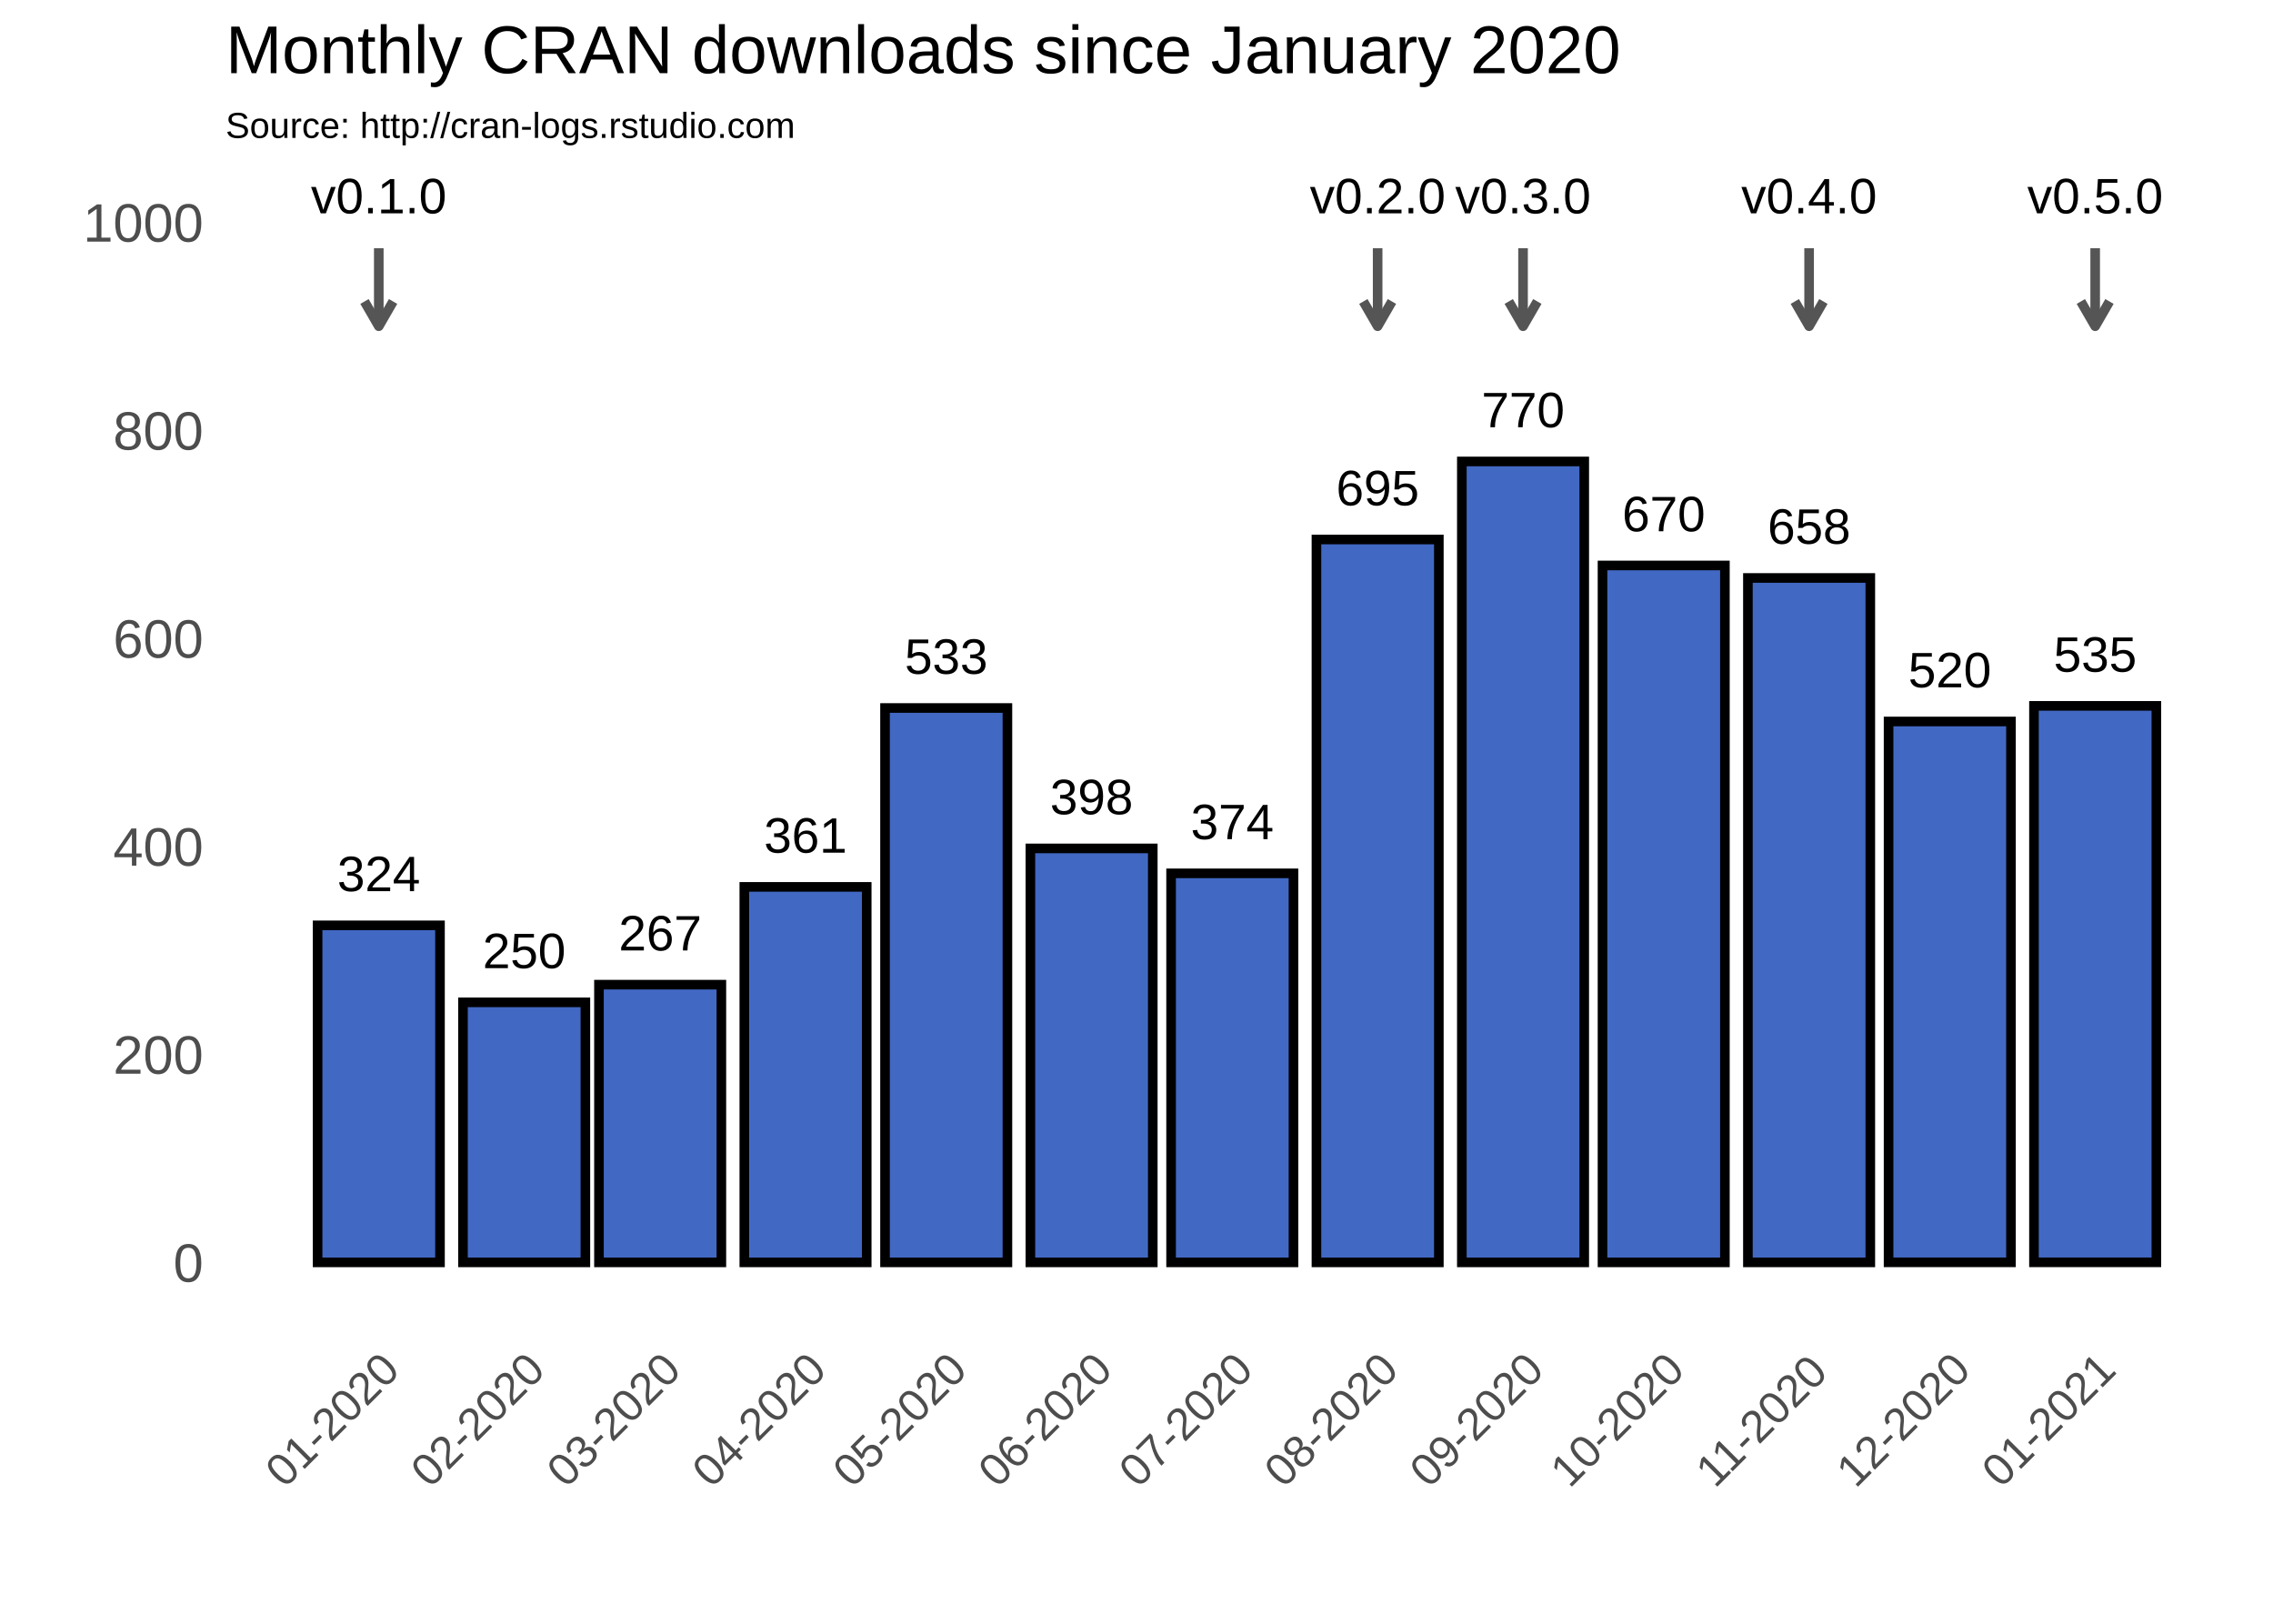
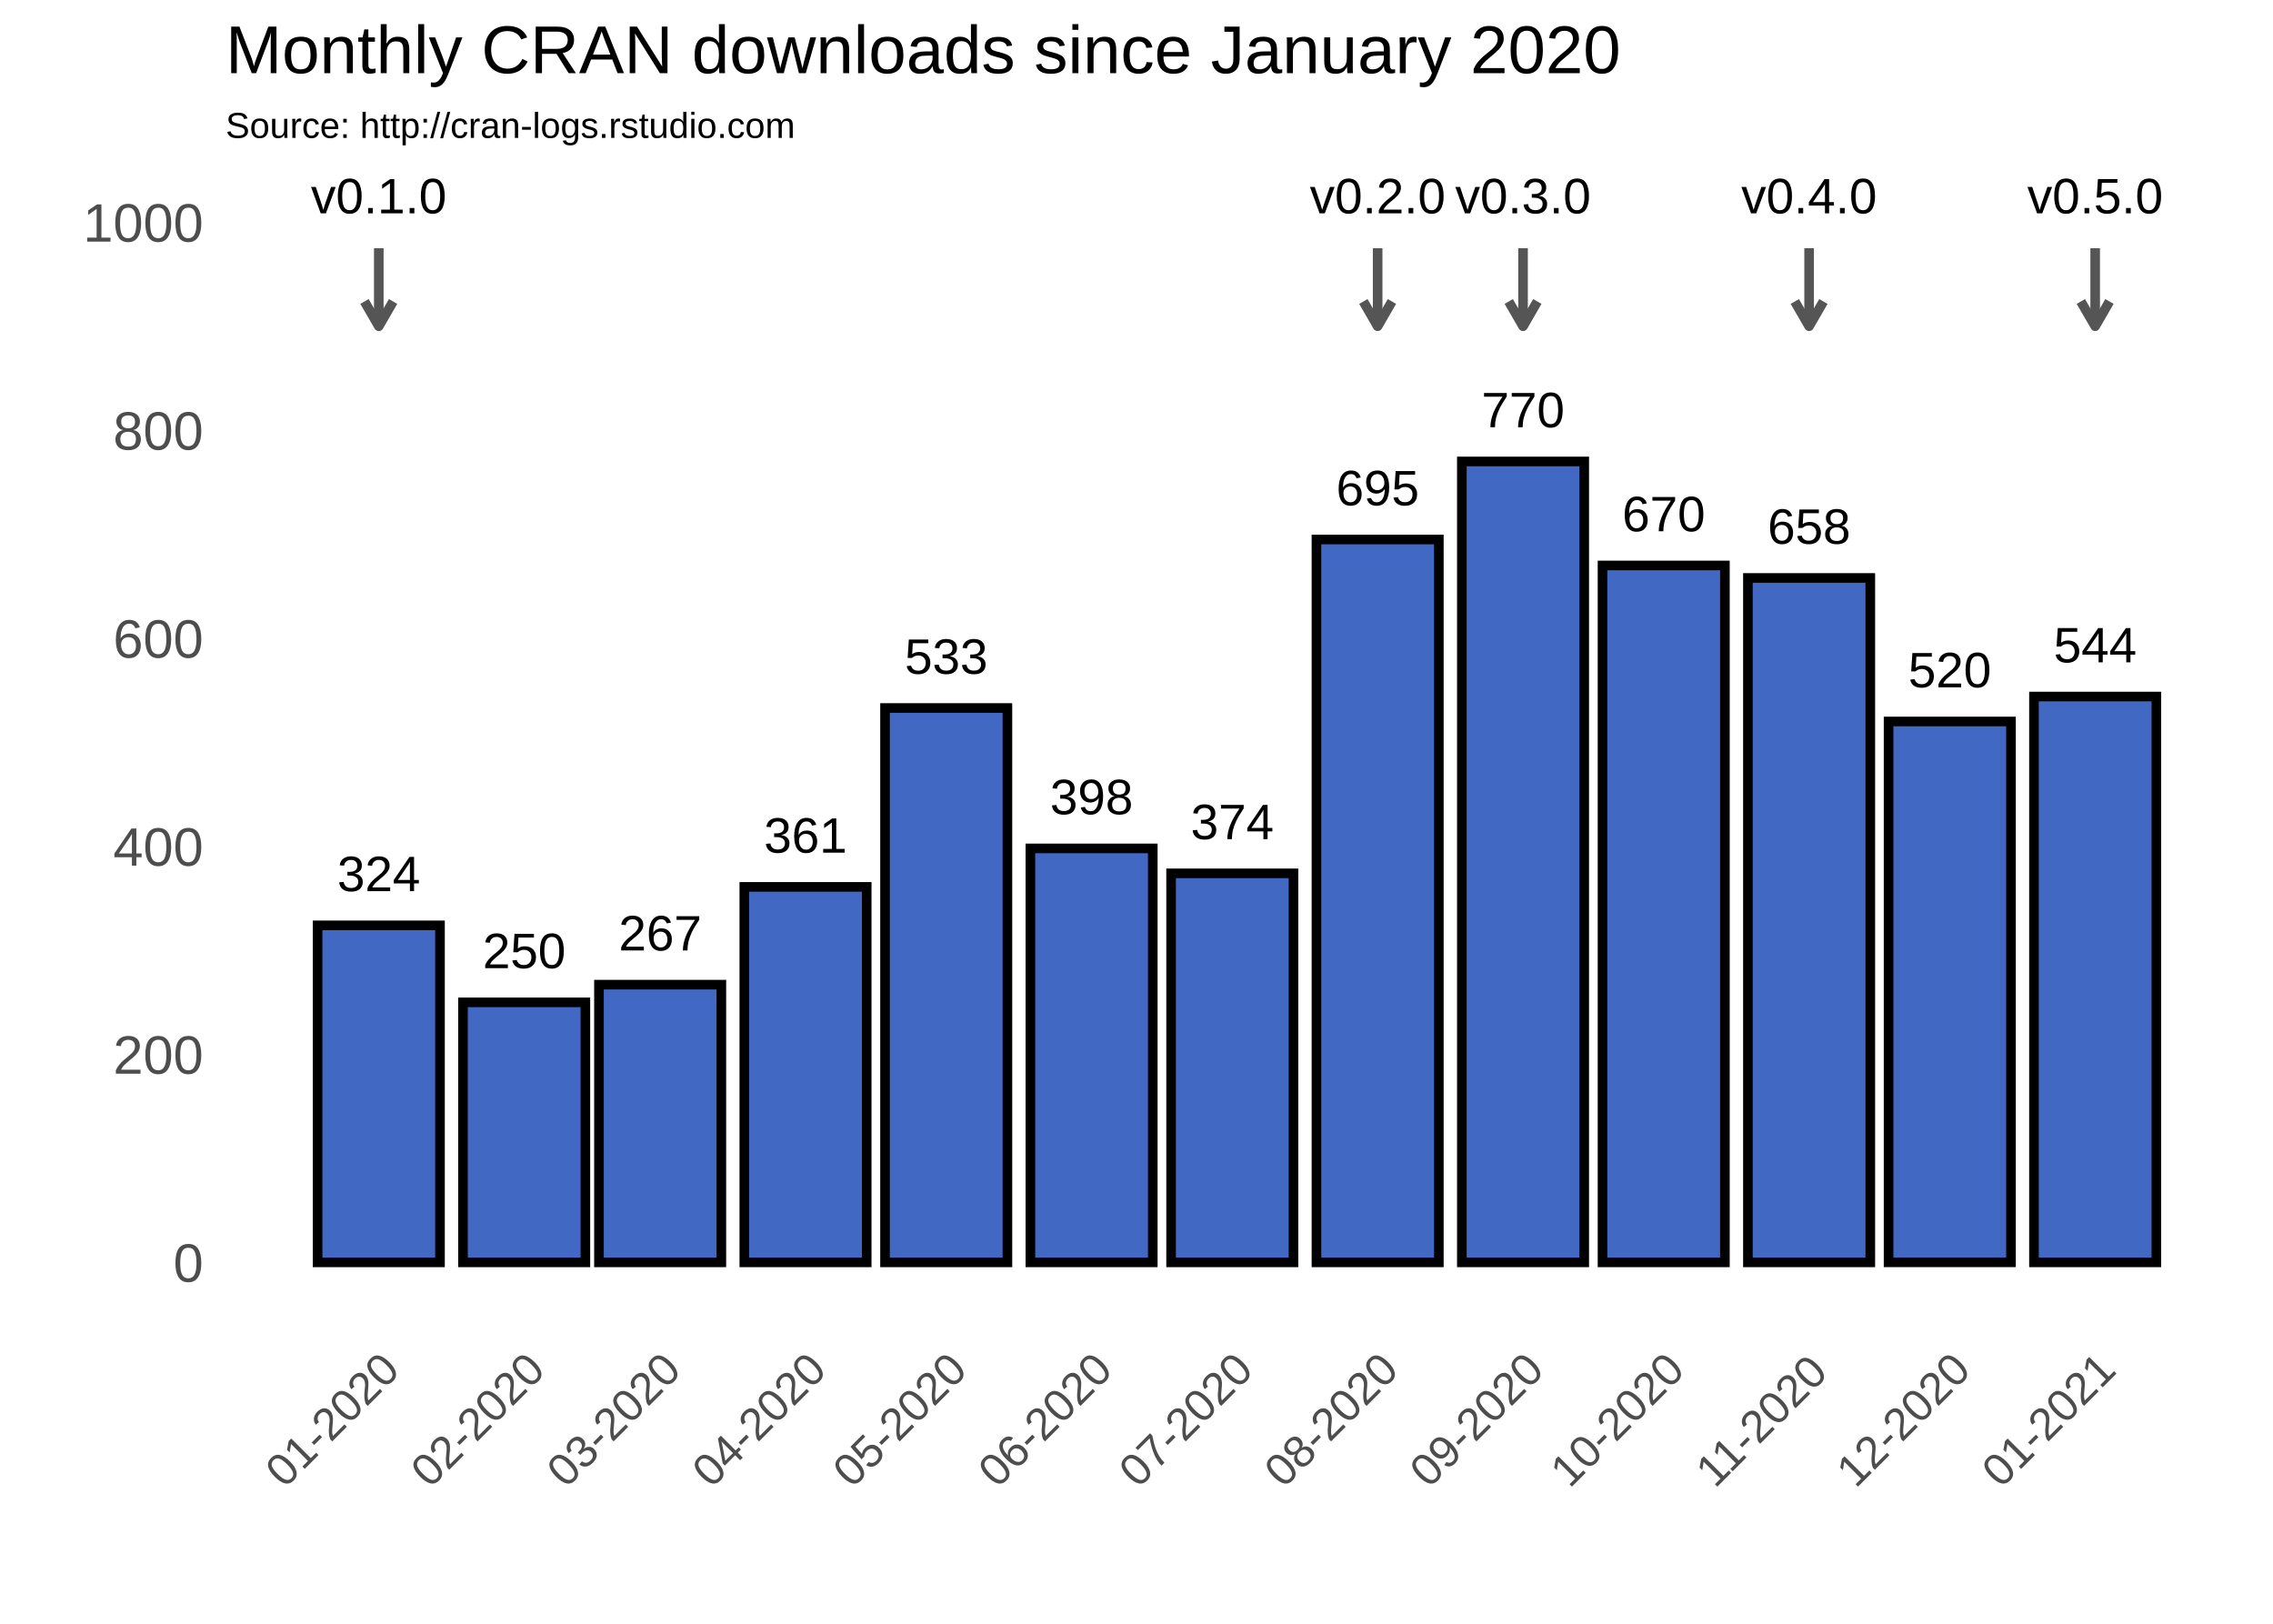
<svg xmlns="http://www.w3.org/2000/svg" viewBox="0 0 504.00 360.00">
  <defs>
    <style type="text/css">
    line, polyline, polygon, path, rect, circle {
      fill: none;
      stroke: #000000;
      stroke-linecap: round;
      stroke-linejoin: round;
      stroke-miterlimit: 10.00;
    }
  </style>
  </defs>
  <rect width="100%" height="100%" style="stroke: none; fill: #FFFFFF;" />
  <rect x="0.00" y="0" width="504.00" height="360.00" style="stroke-width: 1.07; stroke: #FFFFFF; fill: #FFFFFF;" />
  <defs>
    <clipPath id="cpNTAuMDN8NDk4LjUyfDI5MS40MXwzNy43NA==">
      <rect x="50.03" y="37.74" width="448.49" height="253.67" />
    </clipPath>
  </defs>
  <polyline points="50.03,256.82 498.52,256.82 " style="stroke-width: 0.53; stroke: #FFFFFF; stroke-linecap: butt;" clip-path="url(#cpNTAuMDN8NDk4LjUyfDI5MS40MXwzNy43NA==)" />
  <polyline points="50.03,210.70 498.52,210.70 " style="stroke-width: 0.53; stroke: #FFFFFF; stroke-linecap: butt;" clip-path="url(#cpNTAuMDN8NDk4LjUyfDI5MS40MXwzNy43NA==)" />
  <polyline points="50.03,164.58 498.52,164.58 " style="stroke-width: 0.53; stroke: #FFFFFF; stroke-linecap: butt;" clip-path="url(#cpNTAuMDN8NDk4LjUyfDI5MS40MXwzNy43NA==)" />
  <polyline points="50.03,118.45 498.52,118.45 " style="stroke-width: 0.53; stroke: #FFFFFF; stroke-linecap: butt;" clip-path="url(#cpNTAuMDN8NDk4LjUyfDI5MS40MXwzNy43NA==)" />
  <polyline points="50.03,72.33 498.52,72.33 " style="stroke-width: 0.53; stroke: #FFFFFF; stroke-linecap: butt;" clip-path="url(#cpNTAuMDN8NDk4LjUyfDI5MS40MXwzNy43NA==)" />
  <polyline points="51.76,291.41 51.76,37.74 " style="stroke-width: 0.53; stroke: #FFFFFF; stroke-linecap: butt;" clip-path="url(#cpNTAuMDN8NDk4LjUyfDI5MS40MXwzNy43NA==)" />
  <polyline points="67.87,291.41 67.87,37.74 " style="stroke-width: 0.53; stroke: #FFFFFF; stroke-linecap: butt;" clip-path="url(#cpNTAuMDN8NDk4LjUyfDI5MS40MXwzNy43NA==)" />
  <polyline points="100.11,291.41 100.11,37.74 " style="stroke-width: 0.53; stroke: #FFFFFF; stroke-linecap: butt;" clip-path="url(#cpNTAuMDN8NDk4LjUyfDI5MS40MXwzNy43NA==)" />
  <polyline points="131.30,291.41 131.30,37.74 " style="stroke-width: 0.53; stroke: #FFFFFF; stroke-linecap: butt;" clip-path="url(#cpNTAuMDN8NDk4LjUyfDI5MS40MXwzNy43NA==)" />
  <polyline points="162.50,291.41 162.50,37.74 " style="stroke-width: 0.53; stroke: #FFFFFF; stroke-linecap: butt;" clip-path="url(#cpNTAuMDN8NDk4LjUyfDI5MS40MXwzNy43NA==)" />
  <polyline points="194.21,291.41 194.21,37.74 " style="stroke-width: 0.53; stroke: #FFFFFF; stroke-linecap: butt;" clip-path="url(#cpNTAuMDN8NDk4LjUyfDI5MS40MXwzNy43NA==)" />
  <polyline points="225.93,291.41 225.93,37.74 " style="stroke-width: 0.53; stroke: #FFFFFF; stroke-linecap: butt;" clip-path="url(#cpNTAuMDN8NDk4LjUyfDI5MS40MXwzNy43NA==)" />
  <polyline points="257.64,291.41 257.64,37.74 " style="stroke-width: 0.53; stroke: #FFFFFF; stroke-linecap: butt;" clip-path="url(#cpNTAuMDN8NDk4LjUyfDI5MS40MXwzNy43NA==)" />
  <polyline points="289.36,291.41 289.36,37.74 " style="stroke-width: 0.53; stroke: #FFFFFF; stroke-linecap: butt;" clip-path="url(#cpNTAuMDN8NDk4LjUyfDI5MS40MXwzNy43NA==)" />
  <polyline points="321.59,291.41 321.59,37.74 " style="stroke-width: 0.53; stroke: #FFFFFF; stroke-linecap: butt;" clip-path="url(#cpNTAuMDN8NDk4LjUyfDI5MS40MXwzNy43NA==)" />
  <polyline points="353.30,291.41 353.30,37.74 " style="stroke-width: 0.53; stroke: #FFFFFF; stroke-linecap: butt;" clip-path="url(#cpNTAuMDN8NDk4LjUyfDI5MS40MXwzNy43NA==)" />
  <polyline points="385.02,291.41 385.02,37.74 " style="stroke-width: 0.53; stroke: #FFFFFF; stroke-linecap: butt;" clip-path="url(#cpNTAuMDN8NDk4LjUyfDI5MS40MXwzNy43NA==)" />
  <polyline points="416.73,291.41 416.73,37.74 " style="stroke-width: 0.53; stroke: #FFFFFF; stroke-linecap: butt;" clip-path="url(#cpNTAuMDN8NDk4LjUyfDI5MS40MXwzNy43NA==)" />
  <polyline points="448.45,291.41 448.45,37.74 " style="stroke-width: 0.53; stroke: #FFFFFF; stroke-linecap: butt;" clip-path="url(#cpNTAuMDN8NDk4LjUyfDI5MS40MXwzNy43NA==)" />
  <polyline points="480.68,291.41 480.68,37.74 " style="stroke-width: 0.53; stroke: #FFFFFF; stroke-linecap: butt;" clip-path="url(#cpNTAuMDN8NDk4LjUyfDI5MS40MXwzNy43NA==)" />
  <polyline points="496.80,291.41 496.80,37.74 " style="stroke-width: 0.53; stroke: #FFFFFF; stroke-linecap: butt;" clip-path="url(#cpNTAuMDN8NDk4LjUyfDI5MS40MXwzNy43NA==)" />
  <polyline points="50.03,279.88 498.52,279.88 " style="stroke-width: 1.07; stroke: #FFFFFF; stroke-linecap: butt;" clip-path="url(#cpNTAuMDN8NDk4LjUyfDI5MS40MXwzNy43NA==)" />
  <polyline points="50.03,233.76 498.52,233.76 " style="stroke-width: 1.07; stroke: #FFFFFF; stroke-linecap: butt;" clip-path="url(#cpNTAuMDN8NDk4LjUyfDI5MS40MXwzNy43NA==)" />
  <polyline points="50.03,187.64 498.52,187.64 " style="stroke-width: 1.07; stroke: #FFFFFF; stroke-linecap: butt;" clip-path="url(#cpNTAuMDN8NDk4LjUyfDI5MS40MXwzNy43NA==)" />
  <polyline points="50.03,141.51 498.52,141.51 " style="stroke-width: 1.07; stroke: #FFFFFF; stroke-linecap: butt;" clip-path="url(#cpNTAuMDN8NDk4LjUyfDI5MS40MXwzNy43NA==)" />
  <polyline points="50.03,95.39 498.52,95.39 " style="stroke-width: 1.07; stroke: #FFFFFF; stroke-linecap: butt;" clip-path="url(#cpNTAuMDN8NDk4LjUyfDI5MS40MXwzNy43NA==)" />
  <polyline points="50.03,49.27 498.52,49.27 " style="stroke-width: 1.07; stroke: #FFFFFF; stroke-linecap: butt;" clip-path="url(#cpNTAuMDN8NDk4LjUyfDI5MS40MXwzNy43NA==)" />
  <polyline points="83.99,291.41 83.99,37.74 " style="stroke-width: 1.07; stroke: #FFFFFF; stroke-linecap: butt;" clip-path="url(#cpNTAuMDN8NDk4LjUyfDI5MS40MXwzNy43NA==)" />
  <polyline points="116.22,291.41 116.22,37.74 " style="stroke-width: 1.07; stroke: #FFFFFF; stroke-linecap: butt;" clip-path="url(#cpNTAuMDN8NDk4LjUyfDI5MS40MXwzNy43NA==)" />
  <polyline points="146.38,291.41 146.38,37.74 " style="stroke-width: 1.07; stroke: #FFFFFF; stroke-linecap: butt;" clip-path="url(#cpNTAuMDN8NDk4LjUyfDI5MS40MXwzNy43NA==)" />
  <polyline points="178.61,291.41 178.61,37.74 " style="stroke-width: 1.07; stroke: #FFFFFF; stroke-linecap: butt;" clip-path="url(#cpNTAuMDN8NDk4LjUyfDI5MS40MXwzNy43NA==)" />
  <polyline points="209.81,291.41 209.81,37.74 " style="stroke-width: 1.07; stroke: #FFFFFF; stroke-linecap: butt;" clip-path="url(#cpNTAuMDN8NDk4LjUyfDI5MS40MXwzNy43NA==)" />
  <polyline points="242.04,291.41 242.04,37.74 " style="stroke-width: 1.07; stroke: #FFFFFF; stroke-linecap: butt;" clip-path="url(#cpNTAuMDN8NDk4LjUyfDI5MS40MXwzNy43NA==)" />
  <polyline points="273.24,291.41 273.24,37.74 " style="stroke-width: 1.07; stroke: #FFFFFF; stroke-linecap: butt;" clip-path="url(#cpNTAuMDN8NDk4LjUyfDI5MS40MXwzNy43NA==)" />
  <polyline points="305.47,291.41 305.47,37.74 " style="stroke-width: 1.07; stroke: #FFFFFF; stroke-linecap: butt;" clip-path="url(#cpNTAuMDN8NDk4LjUyfDI5MS40MXwzNy43NA==)" />
  <polyline points="337.71,291.41 337.71,37.74 " style="stroke-width: 1.07; stroke: #FFFFFF; stroke-linecap: butt;" clip-path="url(#cpNTAuMDN8NDk4LjUyfDI5MS40MXwzNy43NA==)" />
  <polyline points="368.90,291.41 368.90,37.74 " style="stroke-width: 1.07; stroke: #FFFFFF; stroke-linecap: butt;" clip-path="url(#cpNTAuMDN8NDk4LjUyfDI5MS40MXwzNy43NA==)" />
  <polyline points="401.14,291.41 401.14,37.74 " style="stroke-width: 1.07; stroke: #FFFFFF; stroke-linecap: butt;" clip-path="url(#cpNTAuMDN8NDk4LjUyfDI5MS40MXwzNy43NA==)" />
  <polyline points="432.33,291.41 432.33,37.74 " style="stroke-width: 1.07; stroke: #FFFFFF; stroke-linecap: butt;" clip-path="url(#cpNTAuMDN8NDk4LjUyfDI5MS40MXwzNy43NA==)" />
  <polyline points="464.57,291.41 464.57,37.74 " style="stroke-width: 1.07; stroke: #FFFFFF; stroke-linecap: butt;" clip-path="url(#cpNTAuMDN8NDk4LjUyfDI5MS40MXwzNy43NA==)" />
  <rect x="70.42" y="205.16" width="27.14" height="74.72" style="stroke-width: 2.13; stroke-linecap: square; stroke-linejoin: miter; fill: #4168C3;" clip-path="url(#cpNTAuMDN8NDk4LjUyfDI5MS40MXwzNy43NA==)" />
  <rect x="102.66" y="222.23" width="27.14" height="57.65" style="stroke-width: 2.13; stroke-linecap: square; stroke-linejoin: miter; fill: #4168C3;" clip-path="url(#cpNTAuMDN8NDk4LjUyfDI5MS40MXwzNy43NA==)" />
  <rect x="132.81" y="218.31" width="27.14" height="61.57" style="stroke-width: 2.13; stroke-linecap: square; stroke-linejoin: miter; fill: #4168C3;" clip-path="url(#cpNTAuMDN8NDk4LjUyfDI5MS40MXwzNy43NA==)" />
  <rect x="165.04" y="196.63" width="27.14" height="83.25" style="stroke-width: 2.13; stroke-linecap: square; stroke-linejoin: miter; fill: #4168C3;" clip-path="url(#cpNTAuMDN8NDk4LjUyfDI5MS40MXwzNy43NA==)" />
  <rect x="196.24" y="156.97" width="27.14" height="122.91" style="stroke-width: 2.13; stroke-linecap: square; stroke-linejoin: miter; fill: #4168C3;" clip-path="url(#cpNTAuMDN8NDk4LjUyfDI5MS40MXwzNy43NA==)" />
  <rect x="228.47" y="188.10" width="27.14" height="91.78" style="stroke-width: 2.13; stroke-linecap: square; stroke-linejoin: miter; fill: #4168C3;" clip-path="url(#cpNTAuMDN8NDk4LjUyfDI5MS40MXwzNy43NA==)" />
  <rect x="259.67" y="193.63" width="27.14" height="86.25" style="stroke-width: 2.13; stroke-linecap: square; stroke-linejoin: miter; fill: #4168C3;" clip-path="url(#cpNTAuMDN8NDk4LjUyfDI5MS40MXwzNy43NA==)" />
  <rect x="291.90" y="119.61" width="27.14" height="160.27" style="stroke-width: 2.13; stroke-linecap: square; stroke-linejoin: miter; fill: #4168C3;" clip-path="url(#cpNTAuMDN8NDk4LjUyfDI5MS40MXwzNy43NA==)" />
  <rect x="324.14" y="102.31" width="27.14" height="177.57" style="stroke-width: 2.13; stroke-linecap: square; stroke-linejoin: miter; fill: #4168C3;" clip-path="url(#cpNTAuMDN8NDk4LjUyfDI5MS40MXwzNy43NA==)" />
  <rect x="355.33" y="125.37" width="27.14" height="154.51" style="stroke-width: 2.13; stroke-linecap: square; stroke-linejoin: miter; fill: #4168C3;" clip-path="url(#cpNTAuMDN8NDk4LjUyfDI5MS40MXwzNy43NA==)" />
  <rect x="387.57" y="128.14" width="27.14" height="151.74" style="stroke-width: 2.13; stroke-linecap: square; stroke-linejoin: miter; fill: #4168C3;" clip-path="url(#cpNTAuMDN8NDk4LjUyfDI5MS40MXwzNy43NA==)" />
  <rect x="418.76" y="159.96" width="27.14" height="119.91" style="stroke-width: 2.13; stroke-linecap: square; stroke-linejoin: miter; fill: #4168C3;" clip-path="url(#cpNTAuMDN8NDk4LjUyfDI5MS40MXwzNy43NA==)" />
-   <rect x="451.00" y="156.50" width="27.14" height="123.37" style="stroke-width: 2.13; stroke-linecap: square; stroke-linejoin: miter; fill: #4168C3;" clip-path="url(#cpNTAuMDN8NDk4LjUyfDI5MS40MXwzNy43NA==)" />
+   <rect x="451.00" y="154.43" width="27.14" height="125.45" style="stroke-width: 2.13; stroke-linecap: square; stroke-linejoin: miter; fill: #4168C3;" clip-path="url(#cpNTAuMDN8NDk4LjUyfDI5MS40MXwzNy43NA==)" />
  <g clip-path="url(#cpNTAuMDN8NDk4LjUyfDI5MS40MXwzNy43NA==)">
    <text x="74.78" y="197.58" style="font-size: 11.04px; font-family: Arial;" textLength="18.42px" lengthAdjust="spacingAndGlyphs">324</text>
  </g>
  <g clip-path="url(#cpNTAuMDN8NDk4LjUyfDI5MS40MXwzNy43NA==)">
    <text x="107.02" y="214.65" style="font-size: 11.04px; font-family: Arial;" textLength="18.42px" lengthAdjust="spacingAndGlyphs">250</text>
  </g>
  <g clip-path="url(#cpNTAuMDN8NDk4LjUyfDI5MS40MXwzNy43NA==)">
    <text x="137.17" y="210.73" style="font-size: 11.04px; font-family: Arial;" textLength="18.42px" lengthAdjust="spacingAndGlyphs">267</text>
  </g>
  <g clip-path="url(#cpNTAuMDN8NDk4LjUyfDI5MS40MXwzNy43NA==)">
    <text x="169.40" y="189.05" style="font-size: 11.04px; font-family: Arial;" textLength="18.42px" lengthAdjust="spacingAndGlyphs">361</text>
  </g>
  <g clip-path="url(#cpNTAuMDN8NDk4LjUyfDI5MS40MXwzNy43NA==)">
    <text x="200.60" y="149.39" style="font-size: 11.04px; font-family: Arial;" textLength="18.42px" lengthAdjust="spacingAndGlyphs">533</text>
  </g>
  <g clip-path="url(#cpNTAuMDN8NDk4LjUyfDI5MS40MXwzNy43NA==)">
    <text x="232.83" y="180.52" style="font-size: 11.04px; font-family: Arial;" textLength="18.42px" lengthAdjust="spacingAndGlyphs">398</text>
  </g>
  <g clip-path="url(#cpNTAuMDN8NDk4LjUyfDI5MS40MXwzNy43NA==)">
    <text x="264.03" y="186.05" style="font-size: 11.04px; font-family: Arial;" textLength="18.42px" lengthAdjust="spacingAndGlyphs">374</text>
  </g>
  <g clip-path="url(#cpNTAuMDN8NDk4LjUyfDI5MS40MXwzNy43NA==)">
    <text x="296.26" y="112.03" style="font-size: 11.04px; font-family: Arial;" textLength="18.42px" lengthAdjust="spacingAndGlyphs">695</text>
  </g>
  <g clip-path="url(#cpNTAuMDN8NDk4LjUyfDI5MS40MXwzNy43NA==)">
    <text x="328.50" y="94.73" style="font-size: 11.04px; font-family: Arial;" textLength="18.42px" lengthAdjust="spacingAndGlyphs">770</text>
  </g>
  <g clip-path="url(#cpNTAuMDN8NDk4LjUyfDI5MS40MXwzNy43NA==)">
    <text x="359.69" y="117.79" style="font-size: 11.04px; font-family: Arial;" textLength="18.42px" lengthAdjust="spacingAndGlyphs">670</text>
  </g>
  <g clip-path="url(#cpNTAuMDN8NDk4LjUyfDI5MS40MXwzNy43NA==)">
    <text x="391.93" y="120.56" style="font-size: 11.04px; font-family: Arial;" textLength="18.42px" lengthAdjust="spacingAndGlyphs">658</text>
  </g>
  <g clip-path="url(#cpNTAuMDN8NDk4LjUyfDI5MS40MXwzNy43NA==)">
    <text x="423.12" y="152.38" style="font-size: 11.04px; font-family: Arial;" textLength="18.42px" lengthAdjust="spacingAndGlyphs">520</text>
  </g>
  <g clip-path="url(#cpNTAuMDN8NDk4LjUyfDI5MS40MXwzNy43NA==)">
-     <text x="455.36" y="148.93" style="font-size: 11.04px; font-family: Arial;" textLength="18.42px" lengthAdjust="spacingAndGlyphs">535</text>
+     <text x="455.36" y="146.85" style="font-size: 11.04px; font-family: Arial;" textLength="18.42px" lengthAdjust="spacingAndGlyphs">544</text>
  </g>
  <line x1="83.99" y1="55.04" x2="83.99" y2="72.33" style="stroke-width: 2.13; stroke: #555555; stroke-linecap: butt;" clip-path="url(#cpNTAuMDN8NDk4LjUyfDI5MS40MXwzNy43NA==)" />
  <polyline points="80.82,66.84 83.99,72.33 87.16,66.84 " style="stroke-width: 2.13; stroke: #555555; stroke-linecap: butt;" clip-path="url(#cpNTAuMDN8NDk4LjUyfDI5MS40MXwzNy43NA==)" />
  <line x1="305.47" y1="55.04" x2="305.47" y2="72.33" style="stroke-width: 2.13; stroke: #555555; stroke-linecap: butt;" clip-path="url(#cpNTAuMDN8NDk4LjUyfDI5MS40MXwzNy43NA==)" />
  <polyline points="302.30,66.84 305.47,72.33 308.64,66.84 " style="stroke-width: 2.13; stroke: #555555; stroke-linecap: butt;" clip-path="url(#cpNTAuMDN8NDk4LjUyfDI5MS40MXwzNy43NA==)" />
  <line x1="337.71" y1="55.04" x2="337.71" y2="72.33" style="stroke-width: 2.13; stroke: #555555; stroke-linecap: butt;" clip-path="url(#cpNTAuMDN8NDk4LjUyfDI5MS40MXwzNy43NA==)" />
  <polyline points="334.54,66.84 337.71,72.33 340.88,66.84 " style="stroke-width: 2.13; stroke: #555555; stroke-linecap: butt;" clip-path="url(#cpNTAuMDN8NDk4LjUyfDI5MS40MXwzNy43NA==)" />
  <line x1="401.14" y1="55.04" x2="401.14" y2="72.33" style="stroke-width: 2.13; stroke: #555555; stroke-linecap: butt;" clip-path="url(#cpNTAuMDN8NDk4LjUyfDI5MS40MXwzNy43NA==)" />
  <polyline points="397.97,66.84 401.14,72.33 404.31,66.84 " style="stroke-width: 2.13; stroke: #555555; stroke-linecap: butt;" clip-path="url(#cpNTAuMDN8NDk4LjUyfDI5MS40MXwzNy43NA==)" />
  <line x1="464.57" y1="55.04" x2="464.57" y2="72.33" style="stroke-width: 2.13; stroke: #555555; stroke-linecap: butt;" clip-path="url(#cpNTAuMDN8NDk4LjUyfDI5MS40MXwzNy43NA==)" />
  <polyline points="461.39,66.84 464.57,72.33 467.74,66.84 " style="stroke-width: 2.13; stroke: #555555; stroke-linecap: butt;" clip-path="url(#cpNTAuMDN8NDk4LjUyfDI5MS40MXwzNy43NA==)" />
  <g clip-path="url(#cpNTAuMDN8NDk4LjUyfDI5MS40MXwzNy43NA==)">
    <text x="68.95" y="47.30" style="font-size: 11.04px; font-family: Arial;" textLength="30.07px" lengthAdjust="spacingAndGlyphs">v0.1.0</text>
  </g>
  <g clip-path="url(#cpNTAuMDN8NDk4LjUyfDI5MS40MXwzNy43NA==)">
    <text x="290.44" y="47.30" style="font-size: 11.04px; font-family: Arial;" textLength="30.07px" lengthAdjust="spacingAndGlyphs">v0.2.0</text>
  </g>
  <g clip-path="url(#cpNTAuMDN8NDk4LjUyfDI5MS40MXwzNy43NA==)">
    <text x="322.67" y="47.30" style="font-size: 11.04px; font-family: Arial;" textLength="30.07px" lengthAdjust="spacingAndGlyphs">v0.3.0</text>
  </g>
  <g clip-path="url(#cpNTAuMDN8NDk4LjUyfDI5MS40MXwzNy43NA==)">
    <text x="386.10" y="47.30" style="font-size: 11.04px; font-family: Arial;" textLength="30.07px" lengthAdjust="spacingAndGlyphs">v0.4.0</text>
  </g>
  <g clip-path="url(#cpNTAuMDN8NDk4LjUyfDI5MS40MXwzNy43NA==)">
    <text x="449.53" y="47.30" style="font-size: 11.04px; font-family: Arial;" textLength="30.07px" lengthAdjust="spacingAndGlyphs">v0.5.0</text>
  </g>
  <defs>
    <clipPath id="cpMC4wMHw1MDQuMDB8MzYwLjAwfDAuMDA=">
      <rect x="0.00" y="0.00" width="504.00" height="360.00" />
    </clipPath>
  </defs>
  <g clip-path="url(#cpMC4wMHw1MDQuMDB8MzYwLjAwfDAuMDA=)">
    <text x="38.43" y="284.17" style="font-size: 12.00px; fill: #4D4D4D; font-family: Arial;" textLength="6.67px" lengthAdjust="spacingAndGlyphs">0</text>
  </g>
  <g clip-path="url(#cpMC4wMHw1MDQuMDB8MzYwLjAwfDAuMDA=)">
    <text x="25.08" y="238.05" style="font-size: 12.00px; fill: #4D4D4D; font-family: Arial;" textLength="20.02px" lengthAdjust="spacingAndGlyphs">200</text>
  </g>
  <g clip-path="url(#cpMC4wMHw1MDQuMDB8MzYwLjAwfDAuMDA=)">
    <text x="25.08" y="191.93" style="font-size: 12.00px; fill: #4D4D4D; font-family: Arial;" textLength="20.02px" lengthAdjust="spacingAndGlyphs">400</text>
  </g>
  <g clip-path="url(#cpMC4wMHw1MDQuMDB8MzYwLjAwfDAuMDA=)">
    <text x="25.08" y="145.81" style="font-size: 12.00px; fill: #4D4D4D; font-family: Arial;" textLength="20.02px" lengthAdjust="spacingAndGlyphs">600</text>
  </g>
  <g clip-path="url(#cpMC4wMHw1MDQuMDB8MzYwLjAwfDAuMDA=)">
    <text x="25.08" y="99.69" style="font-size: 12.00px; fill: #4D4D4D; font-family: Arial;" textLength="20.02px" lengthAdjust="spacingAndGlyphs">800</text>
  </g>
  <g clip-path="url(#cpMC4wMHw1MDQuMDB8MzYwLjAwfDAuMDA=)">
    <text x="18.41" y="53.57" style="font-size: 12.00px; fill: #4D4D4D; font-family: Arial;" textLength="26.70px" lengthAdjust="spacingAndGlyphs">1000</text>
  </g>
  <g clip-path="url(#cpMC4wMHw1MDQuMDB8MzYwLjAwfDAuMDA=)">
    <text transform="translate(63.10,330.14) rotate(-45)" style="font-size: 10.00px; fill: #4D4D4D; font-family: Arial;" textLength="36.70px" lengthAdjust="spacingAndGlyphs">01-2020</text>
  </g>
  <g clip-path="url(#cpMC4wMHw1MDQuMDB8MzYwLjAwfDAuMDA=)">
    <text transform="translate(95.34,330.14) rotate(-45)" style="font-size: 10.00px; fill: #4D4D4D; font-family: Arial;" textLength="36.70px" lengthAdjust="spacingAndGlyphs">02-2020</text>
  </g>
  <g clip-path="url(#cpMC4wMHw1MDQuMDB8MzYwLjAwfDAuMDA=)">
    <text transform="translate(125.49,330.14) rotate(-45)" style="font-size: 10.00px; fill: #4D4D4D; font-family: Arial;" textLength="36.70px" lengthAdjust="spacingAndGlyphs">03-2020</text>
  </g>
  <g clip-path="url(#cpMC4wMHw1MDQuMDB8MzYwLjAwfDAuMDA=)">
    <text transform="translate(157.73,330.14) rotate(-45)" style="font-size: 10.00px; fill: #4D4D4D; font-family: Arial;" textLength="36.70px" lengthAdjust="spacingAndGlyphs">04-2020</text>
  </g>
  <g clip-path="url(#cpMC4wMHw1MDQuMDB8MzYwLjAwfDAuMDA=)">
    <text transform="translate(188.92,330.14) rotate(-45)" style="font-size: 10.00px; fill: #4D4D4D; font-family: Arial;" textLength="36.70px" lengthAdjust="spacingAndGlyphs">05-2020</text>
  </g>
  <g clip-path="url(#cpMC4wMHw1MDQuMDB8MzYwLjAwfDAuMDA=)">
    <text transform="translate(221.15,330.14) rotate(-45)" style="font-size: 10.00px; fill: #4D4D4D; font-family: Arial;" textLength="36.70px" lengthAdjust="spacingAndGlyphs">06-2020</text>
  </g>
  <g clip-path="url(#cpMC4wMHw1MDQuMDB8MzYwLjAwfDAuMDA=)">
    <text transform="translate(252.35,330.14) rotate(-45)" style="font-size: 10.00px; fill: #4D4D4D; font-family: Arial;" textLength="36.70px" lengthAdjust="spacingAndGlyphs">07-2020</text>
  </g>
  <g clip-path="url(#cpMC4wMHw1MDQuMDB8MzYwLjAwfDAuMDA=)">
    <text transform="translate(284.58,330.14) rotate(-45)" style="font-size: 10.00px; fill: #4D4D4D; font-family: Arial;" textLength="36.70px" lengthAdjust="spacingAndGlyphs">08-2020</text>
  </g>
  <g clip-path="url(#cpMC4wMHw1MDQuMDB8MzYwLjAwfDAuMDA=)">
    <text transform="translate(316.82,330.14) rotate(-45)" style="font-size: 10.00px; fill: #4D4D4D; font-family: Arial;" textLength="36.70px" lengthAdjust="spacingAndGlyphs">09-2020</text>
  </g>
  <g clip-path="url(#cpMC4wMHw1MDQuMDB8MzYwLjAwfDAuMDA=)">
    <text transform="translate(348.01,330.14) rotate(-45)" style="font-size: 10.00px; fill: #4D4D4D; font-family: Arial;" textLength="36.70px" lengthAdjust="spacingAndGlyphs">10-2020</text>
  </g>
  <g clip-path="url(#cpMC4wMHw1MDQuMDB8MzYwLjAwfDAuMDA=)">
    <text transform="translate(380.25,330.14) rotate(-45)" style="font-size: 10.00px; fill: #4D4D4D; font-family: Arial;" textLength="36.70px" lengthAdjust="spacingAndGlyphs">11-2020</text>
  </g>
  <g clip-path="url(#cpMC4wMHw1MDQuMDB8MzYwLjAwfDAuMDA=)">
    <text transform="translate(411.44,330.14) rotate(-45)" style="font-size: 10.00px; fill: #4D4D4D; font-family: Arial;" textLength="36.70px" lengthAdjust="spacingAndGlyphs">12-2020</text>
  </g>
  <g clip-path="url(#cpMC4wMHw1MDQuMDB8MzYwLjAwfDAuMDA=)">
    <text transform="translate(443.68,330.14) rotate(-45)" style="font-size: 10.00px; fill: #4D4D4D; font-family: Arial;" textLength="36.70px" lengthAdjust="spacingAndGlyphs">01-2021</text>
  </g>
  <g clip-path="url(#cpMC4wMHw1MDQuMDB8MzYwLjAwfDAuMDA=)">
    <text x="50.03" y="30.58" style="font-size: 8.00px; font-family: Arial;" textLength="126.28px" lengthAdjust="spacingAndGlyphs">Source: http://cran-logs.rstudio.com</text>
  </g>
  <g clip-path="url(#cpMC4wMHw1MDQuMDB8MzYwLjAwfDAuMDA=)">
    <text x="50.03" y="16.22" style="font-size: 15.00px; font-family: Arial;" textLength="309.33px" lengthAdjust="spacingAndGlyphs">Monthly CRAN downloads since January 2020</text>
  </g>
</svg>
